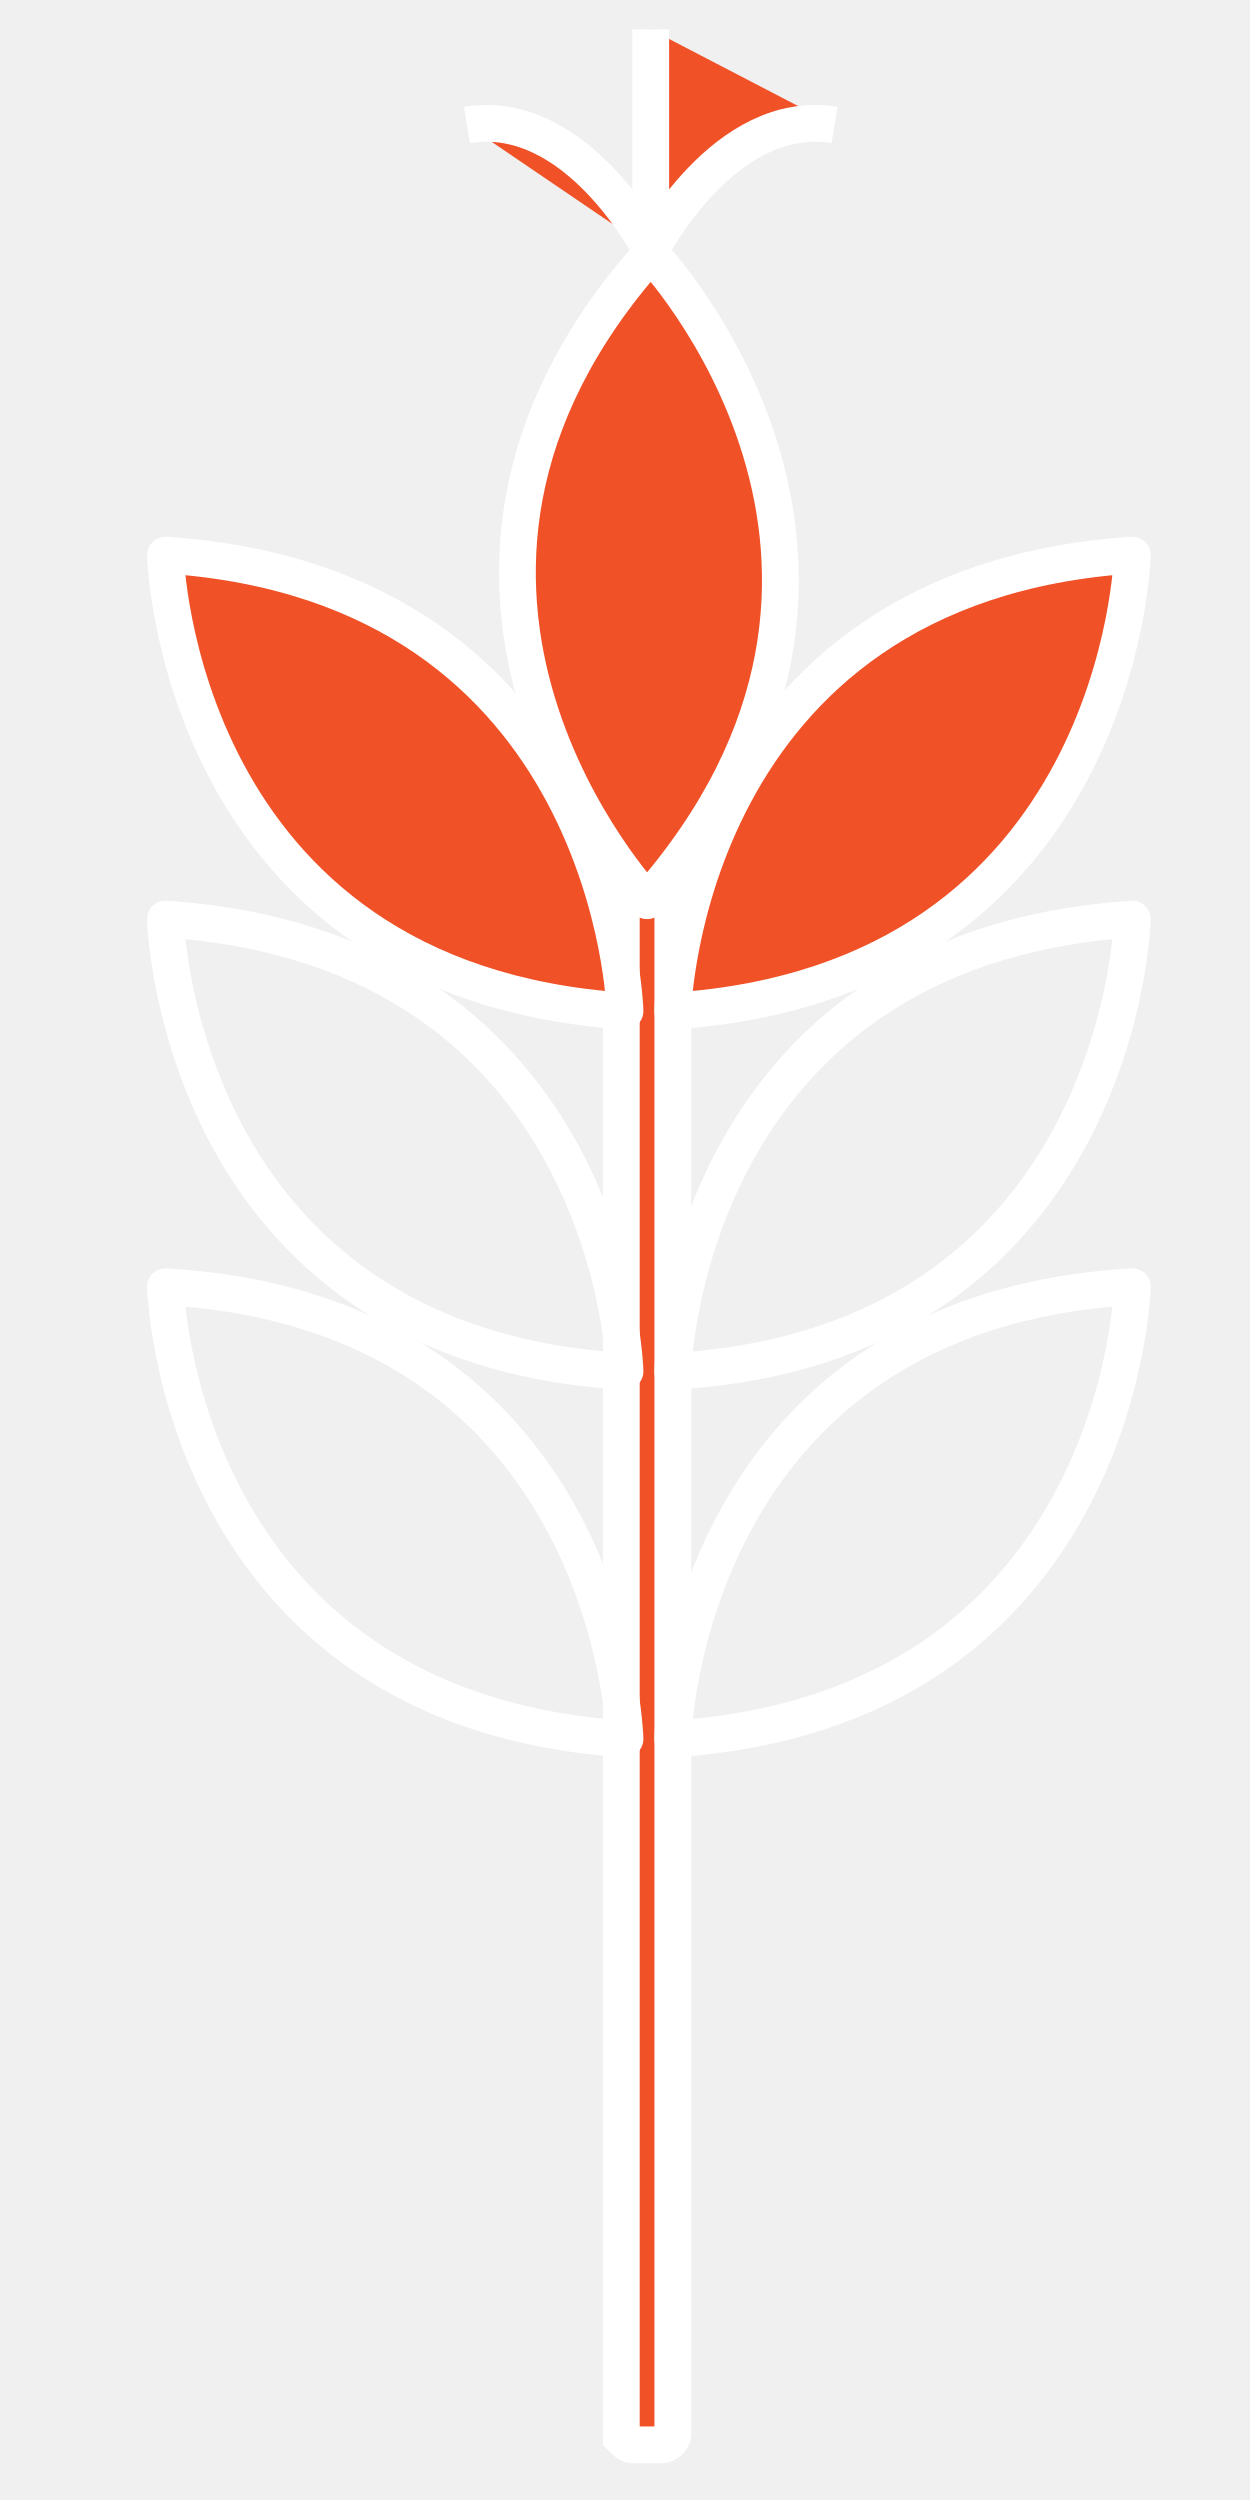
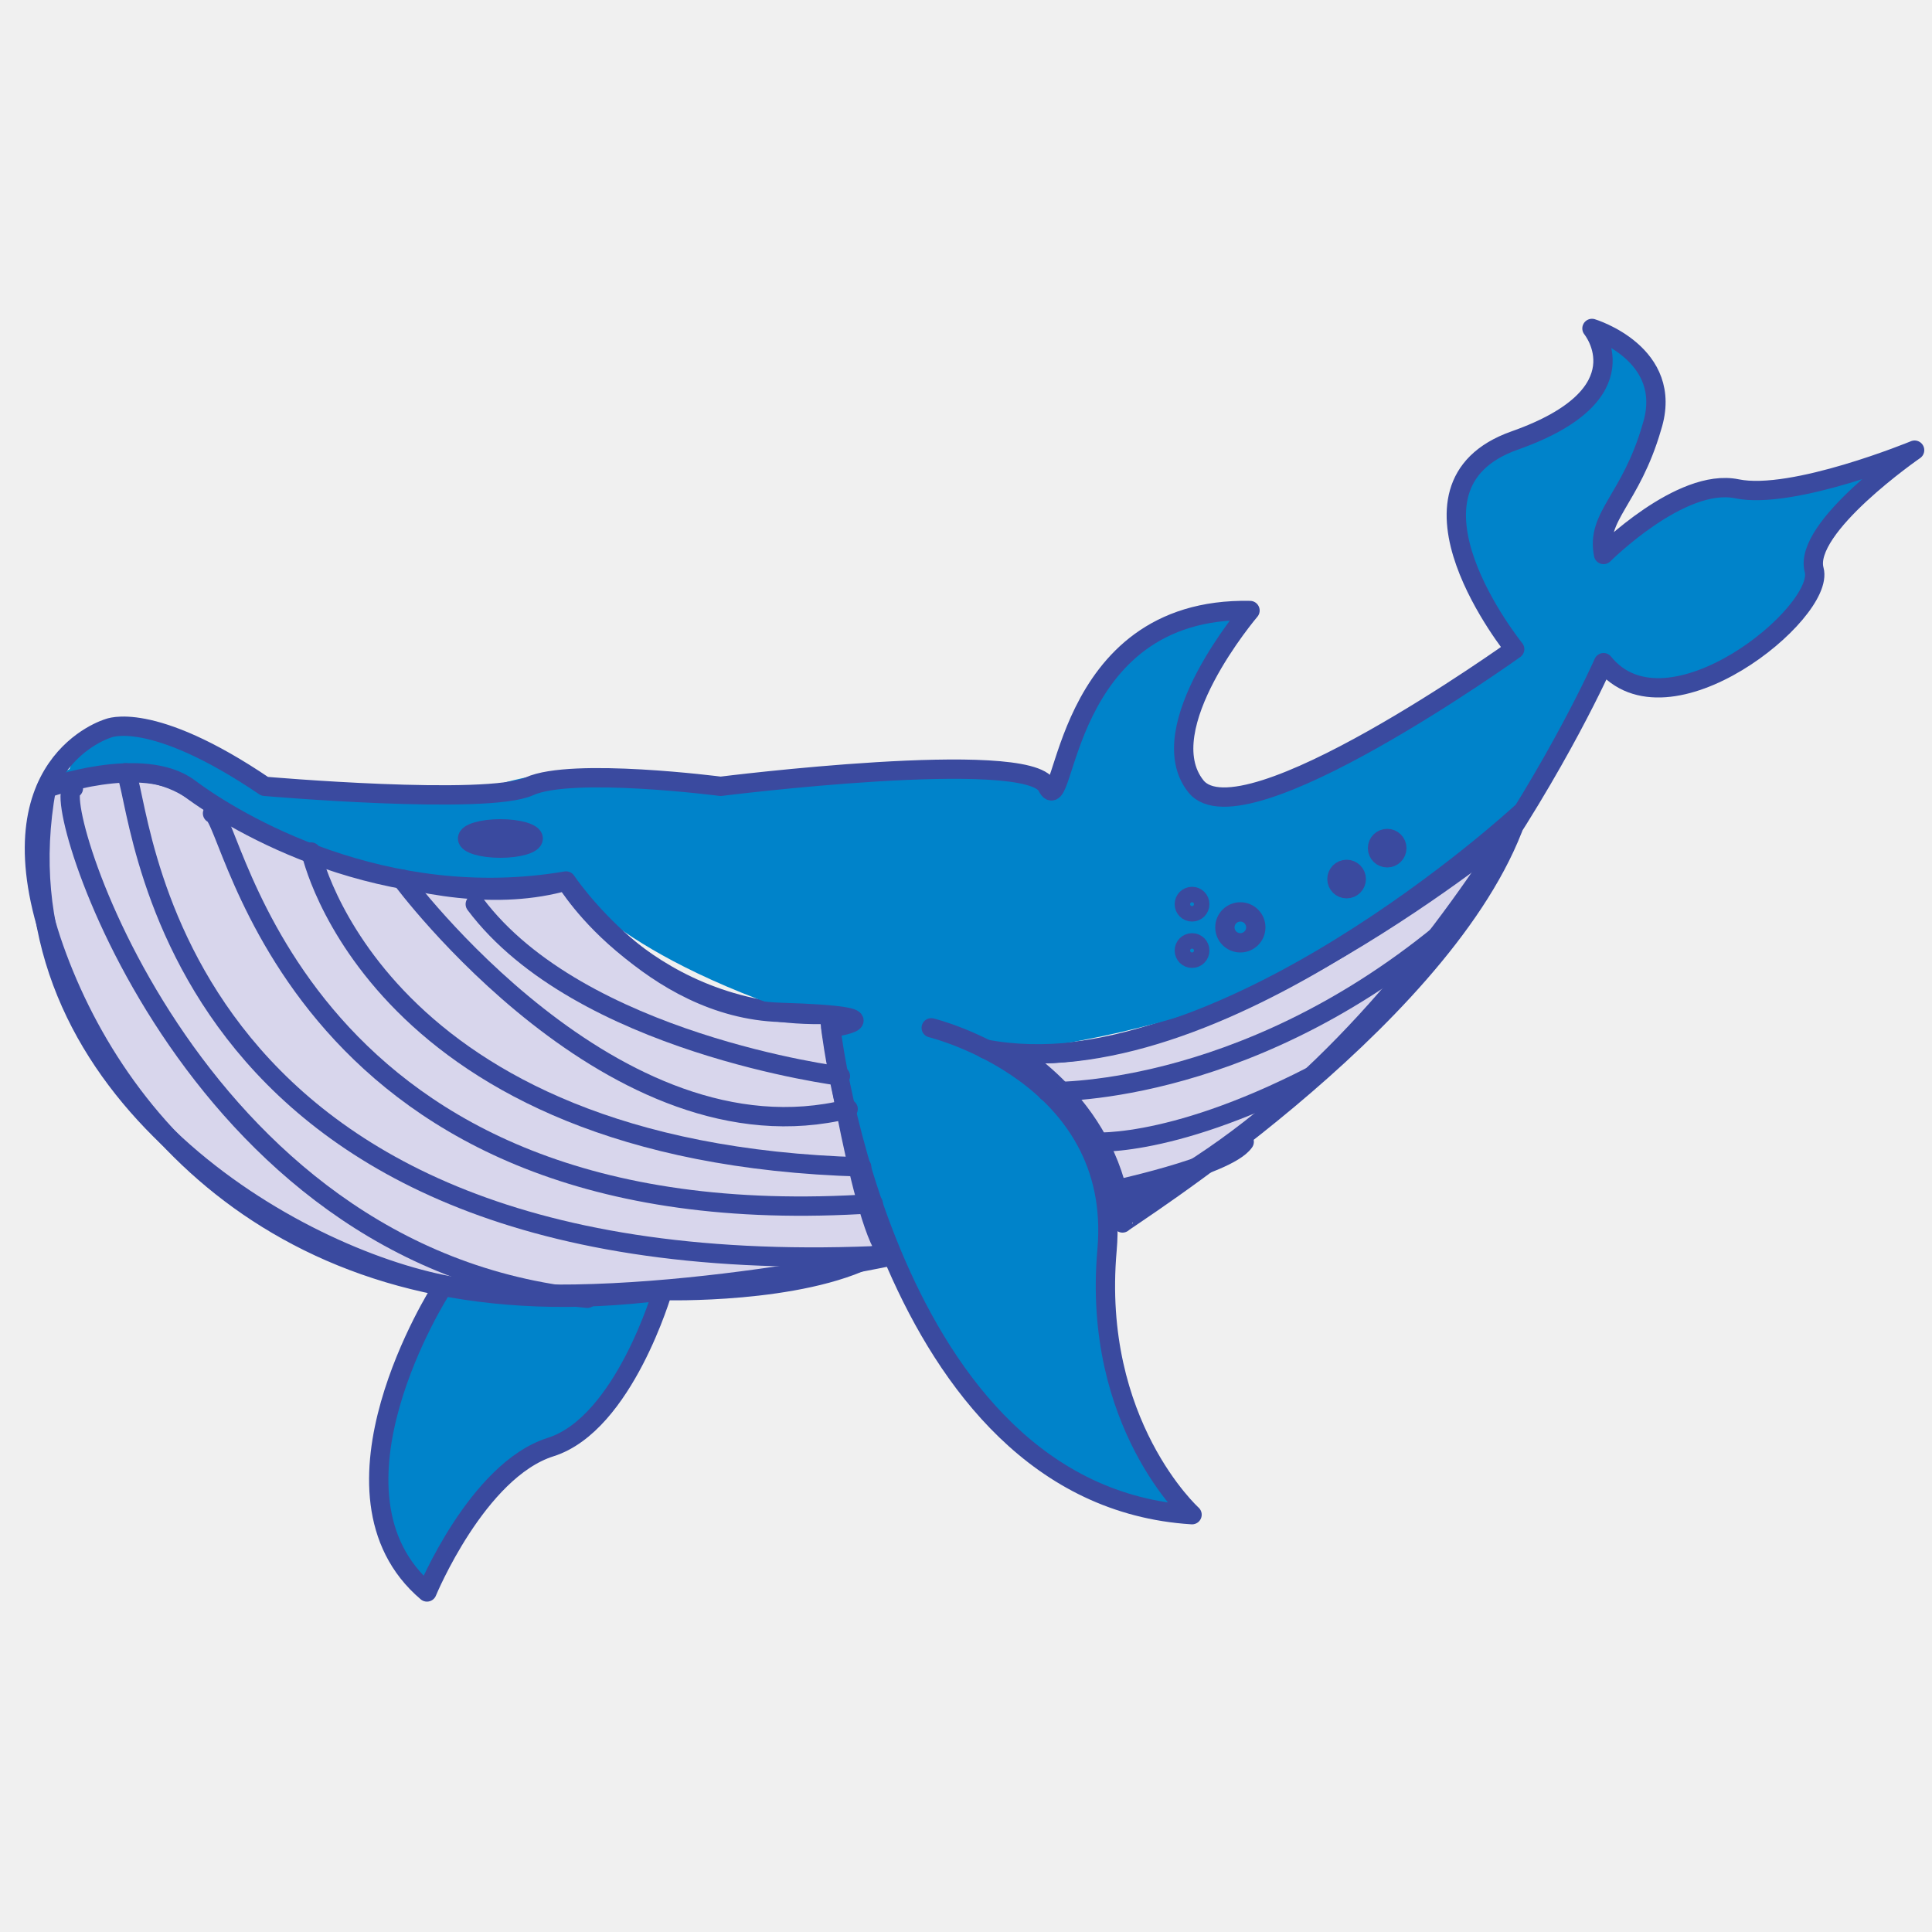
- <svg xmlns="http://www.w3.org/2000/svg" version="1.1" id="Layer_1" x="0px" y="0px" viewBox="0 0 34 68" style="enable-background:new 0 0 34 68;" xml:space="preserve">
+ <svg xmlns="http://www.w3.org/2000/svg" version="1.1" x="0px" y="0px" viewBox="0 0 100 100" style="enable-background:new 0 0 100 100;" xml:space="preserve">
  <style type="text/css">
- 	.st0{fill:#F05127;stroke:#FFFFFF;stroke-miterlimit:10;}
- 	.st1{fill:none;stroke:#FFFFFF;stroke-linecap:round;stroke-linejoin:round;stroke-miterlimit:10;}
- 	.st2{fill:#F05127;stroke:#FFFFFF;stroke-linecap:round;stroke-linejoin:round;stroke-miterlimit:10;}
+ 	.st0{fill:#D8D6EC;stroke:#3A4A9F;stroke-linecap:round;stroke-linejoin:round;stroke-miterlimit:10;}
+ 	.st1{fill:#0083CA;}
+ 	.st2{fill:#0083CA;stroke:#3A4A9F;stroke-linecap:round;stroke-linejoin:round;stroke-miterlimit:10;}
+ 	.st3{fill:none;stroke:#3A4A9F;stroke-linecap:round;stroke-linejoin:round;stroke-miterlimit:10;}
+ 	.st4{fill:none;stroke:#3A4A9F;stroke-miterlimit:10;}
</style>
-   <g>
-     <path class="st0" d="M17.2,66.5h0.8c0.1,0,0.3-0.1,0.3-0.3V23.8c0-0.1-0.1-0.3-0.3-0.3h-0.8c-0.1,0-0.3,0.1-0.3,0.3v42.5   C17,66.4,17.1,66.5,17.2,66.5z" />
-     <path class="st1" d="M18.3,37.3C30.5,36.6,30.8,25,30.8,25C18.6,25.8,18.3,37.3,18.3,37.3z" />
-     <path class="st1" d="M17,37.3C4.8,36.6,4.5,25,4.5,25C16.7,25.8,17,37.3,17,37.3z" />
-     <path class="st1" d="M18.3,47.3C30.5,46.5,30.8,35,30.8,35C18.6,35.7,18.3,47.3,18.3,47.3z" />
-     <path class="st1" d="M17,47.3C4.8,46.5,4.5,35,4.5,35C16.7,35.7,17,47.3,17,47.3z" />
-     <path class="st0" d="M17.7,6.8c0,0-2-3.9-5-3.4" />
-     <path class="st0" d="M22.7,3.4c-3-0.5-5,3.4-5,3.4V0.8" />
-     <path class="st2" d="M17.6,24.5c8.1-9.2,0.1-17.6,0.1-17.6C9.6,16,17.6,24.5,17.6,24.5z" />
-     <path class="st2" d="M18.3,27.5c12.2-0.8,12.5-12.4,12.5-12.4C18.6,15.9,18.3,27.5,18.3,27.5z" />
-     <path class="st2" d="M17,27.5C4.8,26.7,4.5,15.1,4.5,15.1C16.7,15.9,17,27.5,17,27.5z" />
+   <g id="Layer_2">
+     <path class="st0" d="M78.3,42.9c0,0-15.1,12.5-25.8,11.6c0,0,5.1,2.9,5.6,8.8C58.1,63.2,74.3,53.1,78.3,42.9z" />
+     <path class="st0" d="M2.4,40.8c0,0,4.2-2,7.4,0s12.5,6.8,19.5,4.8c0,0,4.3,7.2,13.6,6.9c0,0,1.9,12.3,3.3,12.5   c0,0-15.3,3.3-23.7,1.4S-0.3,55.7,2.4,40.8z" />
+     <path class="st1" d="M3.6,39.8c0,0,1.6-5.5,10.1,0.9l11.4,0.1c0,0,3.3-1.1,5.3-0.8s6.4,0.8,6.9,0.7s13.7-2.3,17.3,0.1   c0,0,1.8-10.1,10.1-9.2c0,0-6.3,7.8-2.1,9.5s15.8-7.5,15.8-7.5s-5.6-6.5-1.8-9.8c0,0,8.8-2.9,5.8-6.8c0,0,5.1,1.1,2.8,5.9   C83,27.8,83,28.7,83,28.7s3.8-3.5,5.7-3.4c1.9,0.1,10-0.4,10.4-2c0,0-4.3,2.8-4.8,4.5s-2.1,9-11.6,7.1c0,0-5.2,16.3-30.2,19.5   l-4.3-1.3c11.7,3.3,9,13.6,9,13.6c0.3,7.7,4.5,11.6,4.5,11.6s-3.1,2.1-10.7-5.5c-7.6-7.6-8-19.8-8-19.8   c-11.2-3.4-13.7-7.5-13.7-7.5c-8.8,1.5-15.4-2.6-19.5-4.8s-7.4,0-7.4,0" />
+   </g>
+   <g id="Layer_1">
+     <path class="st2" d="M22.8,66.8c0,0-6.7,10.5-0.7,15.6c0,0,2.6-6.3,6.4-7.5s5.8-8.1,5.8-8.1" />
+     <path class="st3" d="M78.7,42.1c0,0-15.7,14.5-27.7,12.2" />
+     <path class="st3" d="M54.2,56.5c0,0,9.9,0.4,20.4-8.2" />
+     <path class="st3" d="M56.3,59.1c0,0,4,0.5,11.6-3.4" />
+     <path class="st3" d="M57.2,61.7c0,0,6.3-1.3,7.2-2.6" />
+     <path class="st3" d="M43.5,55.7c0,0-13.5-1.7-18.9-8.9" />
+     <path class="st3" d="M20.8,45.5c0,0,11,14.9,23.1,11.9" />
+     <path class="st3" d="M16.1,44.1c0,0,3.3,15.6,28.5,16.3" />
+     <path class="st3" d="M11,42.1c1.1,0.2,4.2,22.2,34.2,20.2" />
+     <path class="st3" d="M6.5,40c0.9,1,1.2,26.5,38.7,25" />
+     <path class="st3" d="M3.8,40.8c-1.4,0,5.8,24.4,26.6,26.4" />
+     <circle class="st4" cx="61.7" cy="46.8" r="0.4" />
+     <circle class="st4" cx="64.2" cy="48" r="0.8" />
+     <circle class="st4" cx="61.7" cy="49.2" r="0.4" />
+     <circle class="st4" cx="69.7" cy="45.5" r="0.5" />
+     <circle class="st4" cx="71.8" cy="43.9" r="0.5" />
+     <ellipse class="st4" cx="25.9" cy="43.4" rx="1.7" ry="0.5" />
+     <path class="st3" d="M2.4,40.8c0,0,5-1.8,7.4,0s10.1,6.4,19.5,4.8c0,0,4.4,6.6,11.1,6.8c6.6,0.2,2.6,0.8,2.6,0.8   s2.8,24.2,18.7,25.2c0,0-5.2-4.7-4.4-13.7c0.8-9.1-9.1-11.5-9.1-11.5" />
+     <path class="st3" d="M45.2,65c-3.8,2-10.8,1.8-10.8,1.8C15.7,69.2,6.2,58.7,2.8,49.1s2.8-11.4,2.8-11.4s2.2-1,8.1,3   c0,0,11.5,1,13.7,0s9.9,0,9.9,0s15.9-2,16.9,0s0.6-9.3,10.5-9.1c0,0-5.2,6.1-2.8,9.1c2.4,3,16.5-7.1,16.5-7.1s-6.8-8.4,0-10.8   s4-5.8,4-5.8s4.3,1.3,3.1,5.1c-1.1,3.8-2.9,4.6-2.5,6.6c0,0,4-4,6.9-3.4s9.2-2,9.2-2s-5.8,4-5.2,6.2s-7.6,8.9-10.9,4.8   c0,0-9.3,21.1-25.2,28.4" />
  </g>
</svg>
